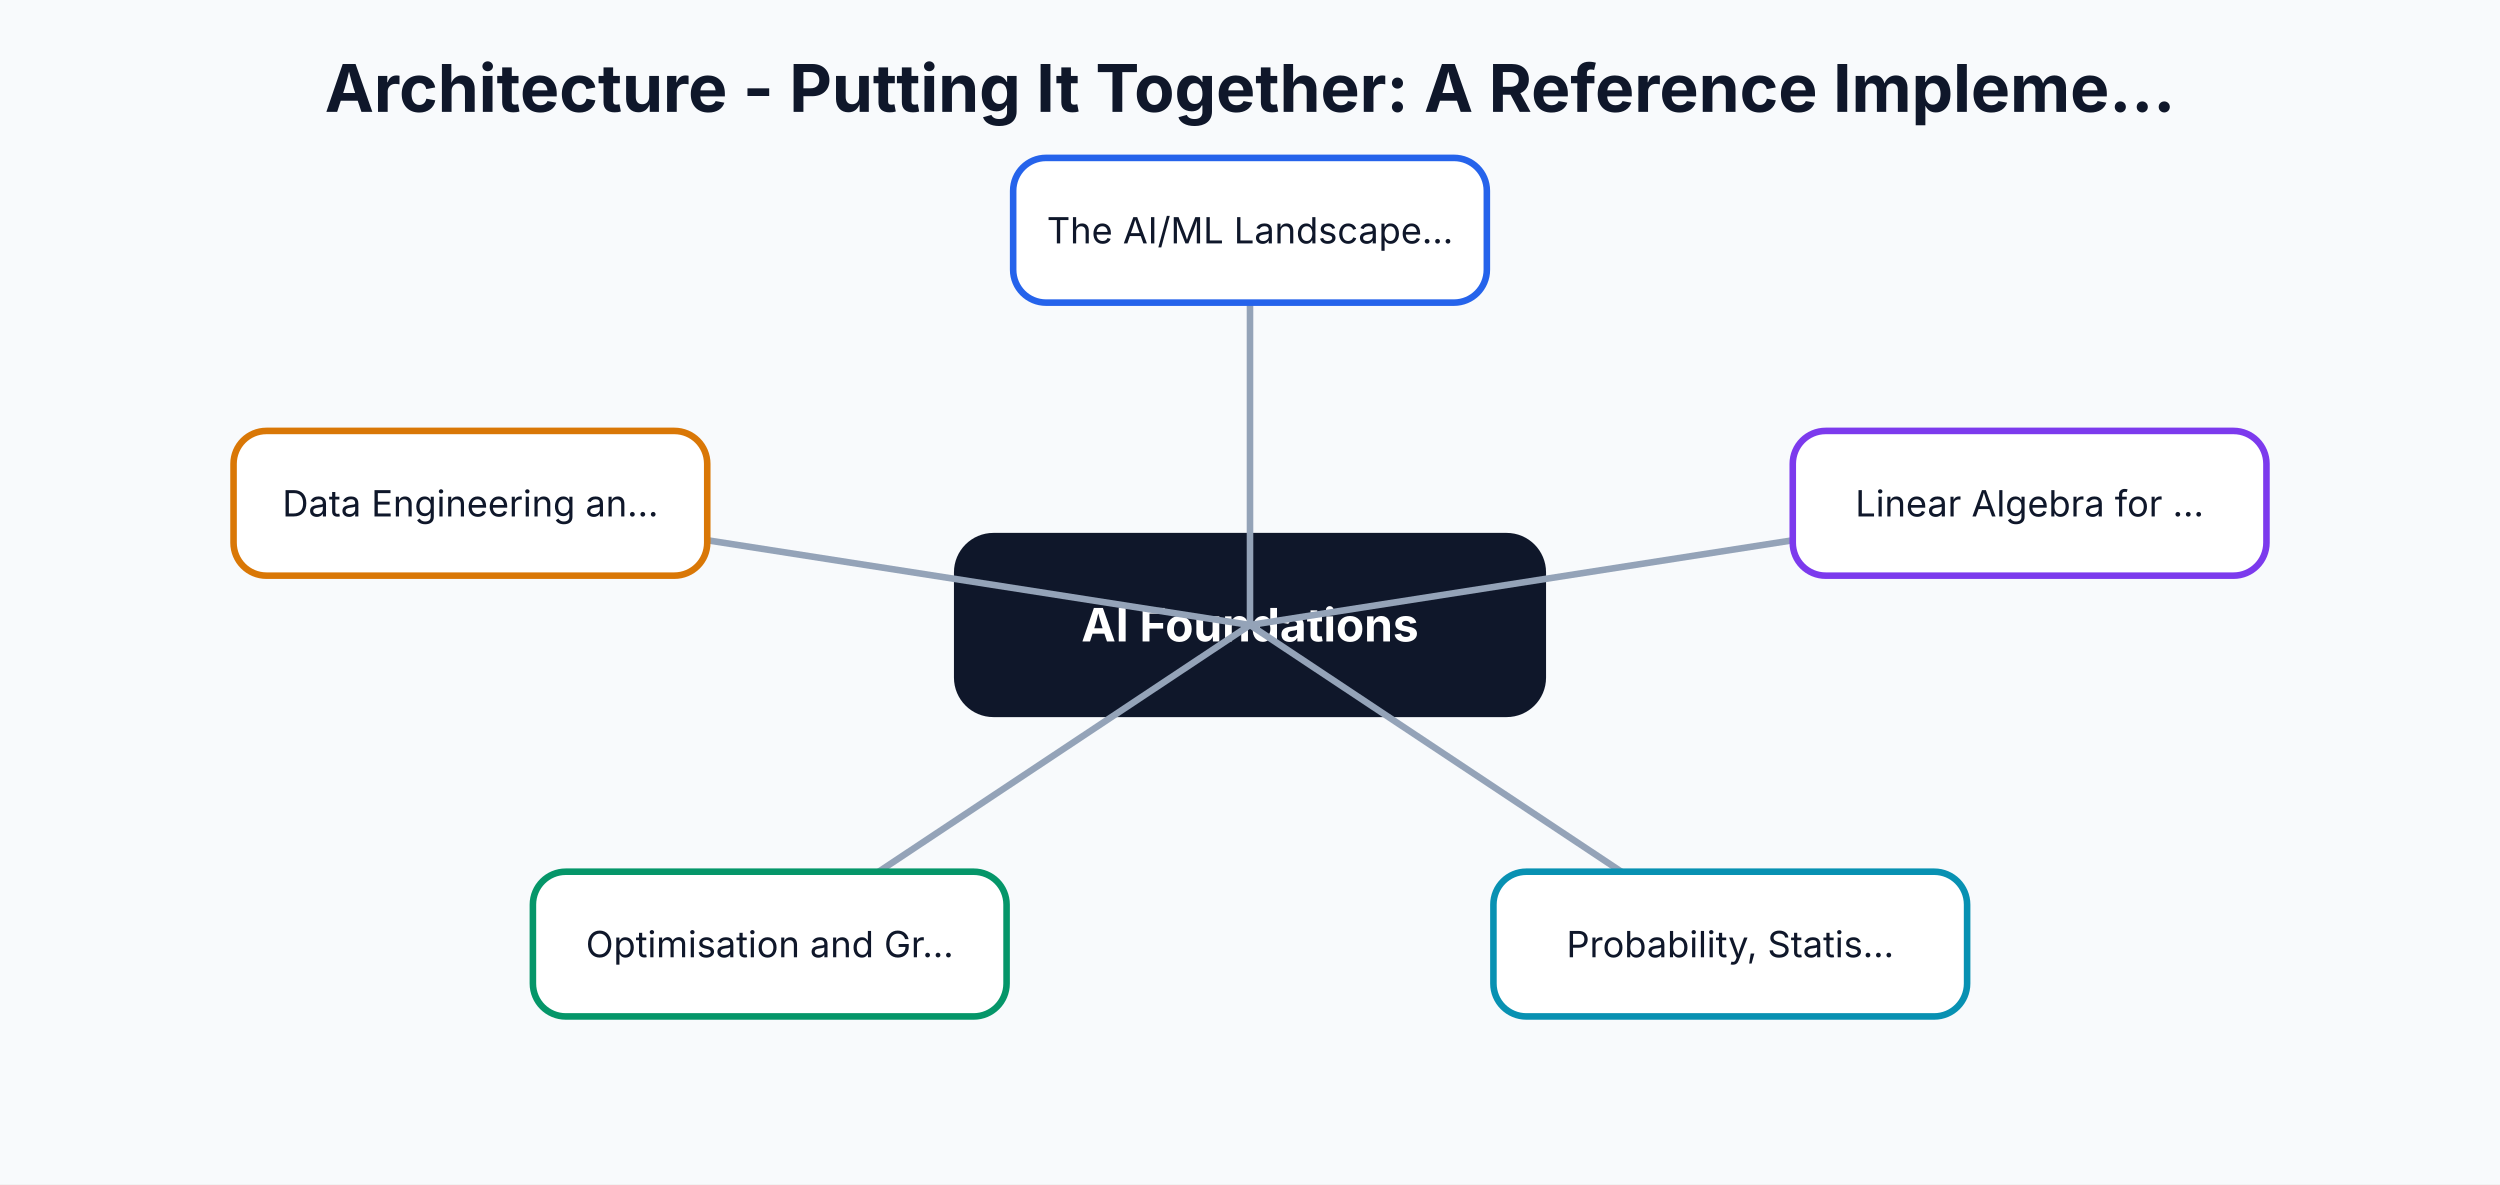
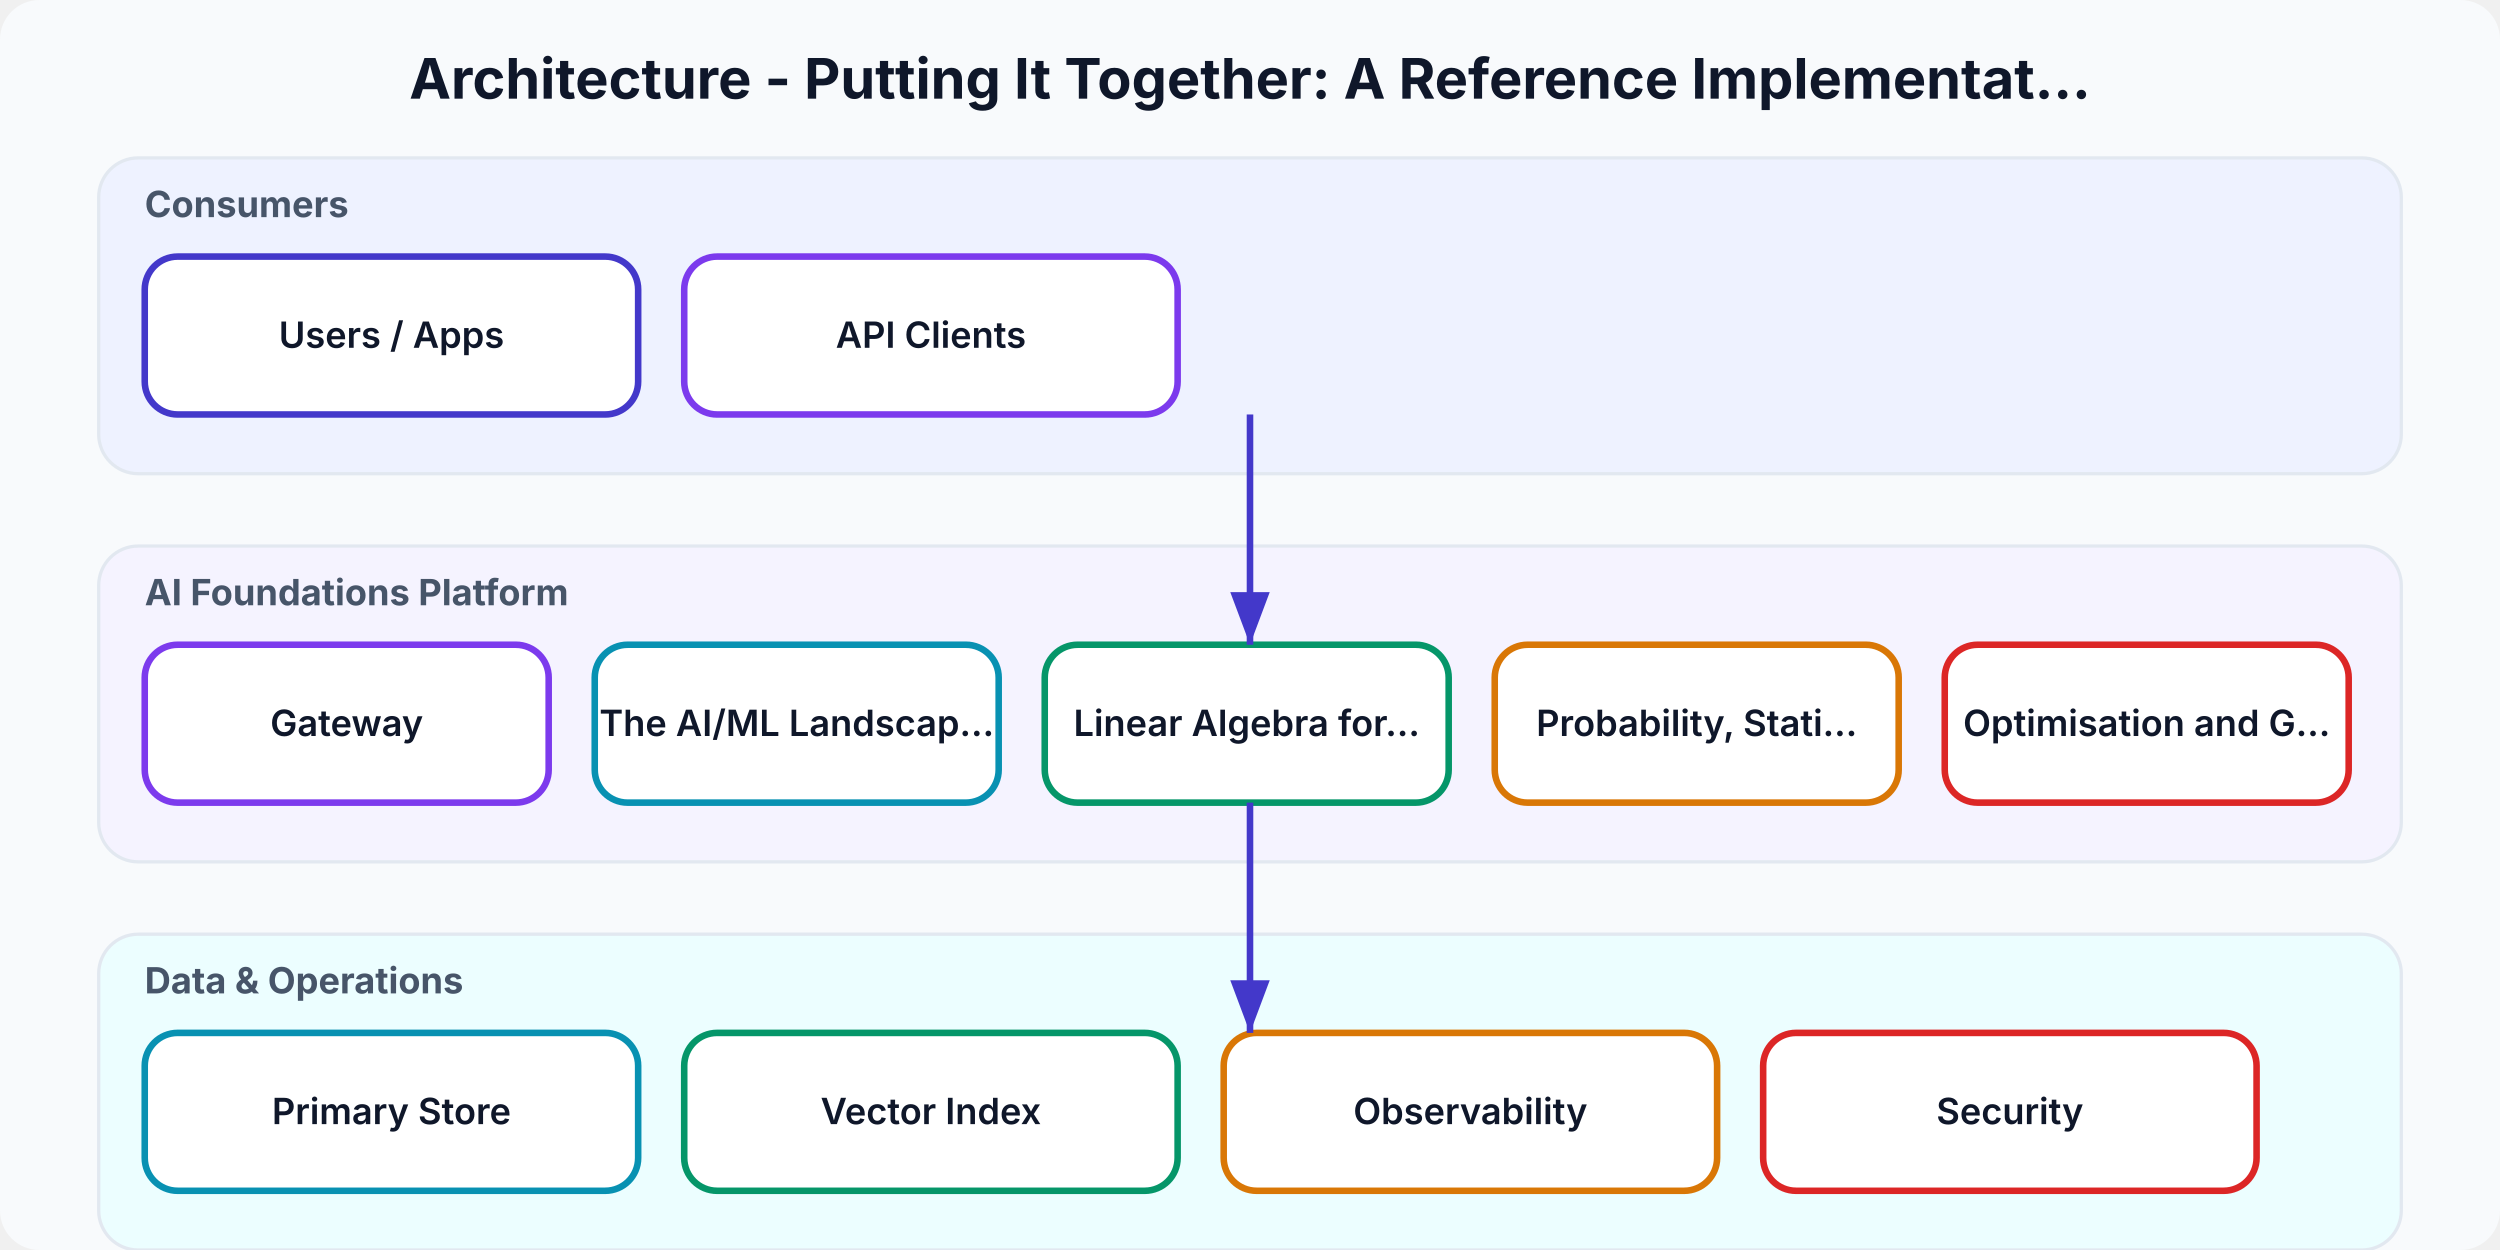
- <svg xmlns="http://www.w3.org/2000/svg" width="760" height="360" viewBox="0 0 760 360" font-family="Inter, Arial, sans-serif">
-   <rect width="760" height="360" fill="#f8fafc" />
-   <text x="380" y="34" text-anchor="middle" font-size="20" font-weight="700" fill="#0f172a">Architecture - Putting It Together: A Reference Impleme…</text>
-   <rect x="290" y="162" width="180" height="56" rx="12" fill="#0f172a" />
-   <text x="380" y="195" text-anchor="middle" font-size="14" font-weight="700" fill="#ffffff">AI Foundations</text>
-   <line x1="380" y1="190" x2="380" y2="70" stroke="#94a3b8" stroke-width="2" />
-   <rect x="308" y="48" width="144" height="44" rx="10" fill="#ffffff" stroke="#2563eb" stroke-width="2" />
-   <text x="380" y="74" text-anchor="middle" font-size="11" fill="#0f172a">The AI/ML Landscape…</text>
-   <line x1="380" y1="190" x2="617" y2="153" stroke="#94a3b8" stroke-width="2" />
-   <rect x="545" y="131" width="144" height="44" rx="10" fill="#ffffff" stroke="#7c3aed" stroke-width="2" />
-   <text x="617" y="157" text-anchor="middle" font-size="11" fill="#0f172a">Linear Algebra for …</text>
-   <line x1="380" y1="190" x2="526" y2="287" stroke="#94a3b8" stroke-width="2" />
-   <rect x="454" y="265" width="144" height="44" rx="10" fill="#ffffff" stroke="#0891b2" stroke-width="2" />
-   <text x="526" y="291" text-anchor="middle" font-size="11" fill="#0f172a">Probability, Statis…</text>
-   <line x1="380" y1="190" x2="234" y2="287" stroke="#94a3b8" stroke-width="2" />
-   <rect x="162" y="265" width="144" height="44" rx="10" fill="#ffffff" stroke="#059669" stroke-width="2" />
-   <text x="234" y="291" text-anchor="middle" font-size="11" fill="#0f172a">Optimisation and Gr…</text>
-   <line x1="380" y1="190" x2="143" y2="153" stroke="#94a3b8" stroke-width="2" />
-   <rect x="71" y="131" width="144" height="44" rx="10" fill="#ffffff" stroke="#d97706" stroke-width="2" />
-   <text x="143" y="157" text-anchor="middle" font-size="11" fill="#0f172a">Data Engineering an…</text>
+ <svg xmlns="http://www.w3.org/2000/svg" width="760" height="380" viewBox="0 0 760 380" font-family="Inter, Segoe UI, Arial, sans-serif">
+   <defs>
+     <marker id="arrow" markerWidth="10" markerHeight="10" refX="8" refY="3" orient="auto" markerUnits="strokeWidth">
+       <path d="M0,0 L8,3 L0,6 z" fill="#94a3b8" />
+     </marker>
+     <marker id="arrowA" markerWidth="10" markerHeight="10" refX="8" refY="3" orient="auto" markerUnits="strokeWidth">
+       <path d="M0,0 L8,3 L0,6 z" fill="#4338ca" />
+     </marker>
+   </defs>
+   <rect width="760" height="380" rx="12" fill="#f8fafc" />
+   <text x="380" y="30" text-anchor="middle" font-size="17" font-weight="700" fill="#0f172a">Architecture - Putting It Together: A Reference Implementat…</text>
+   <rect x="30" y="48" width="700" height="96" rx="12" fill="#eef2ff" stroke="#e2e8f0" />
+   <text x="44" y="66" font-size="11" font-weight="700" fill="#475569">Consumers</text>
+   <rect x="44" y="78" width="150" height="48" rx="10" fill="#ffffff" stroke="#4338ca" stroke-width="2" />
+   <text x="119.0" y="105.74" text-anchor="middle" font-size="11" font-weight="600" fill="#0f172a">Users / Apps</text>
+   <rect x="208" y="78" width="150" height="48" rx="10" fill="#ffffff" stroke="#7c3aed" stroke-width="2" />
+   <text x="283.0" y="105.74" text-anchor="middle" font-size="11" font-weight="600" fill="#0f172a">API Clients</text>
+   <rect x="30" y="166" width="700" height="96" rx="12" fill="#f5f3ff" stroke="#e2e8f0" />
+   <text x="44" y="184" font-size="11" font-weight="700" fill="#475569">AI Foundations Platform</text>
+   <rect x="44.0" y="196" width="122.8" height="48" rx="10" fill="#ffffff" stroke="#7c3aed" stroke-width="2" />
+   <text x="105.4" y="223.74" text-anchor="middle" font-size="11" font-weight="600" fill="#0f172a">Gateway</text>
+   <rect x="180.8" y="196" width="122.8" height="48" rx="10" fill="#ffffff" stroke="#0891b2" stroke-width="2" />
+   <text x="242.2" y="223.74" text-anchor="middle" font-size="11" font-weight="600" fill="#0f172a">The AI/ML Landscap…</text>
+   <rect x="317.6" y="196" width="122.8" height="48" rx="10" fill="#ffffff" stroke="#059669" stroke-width="2" />
+   <text x="379.0" y="223.74" text-anchor="middle" font-size="11" font-weight="600" fill="#0f172a">Linear Algebra for…</text>
+   <rect x="454.4" y="196" width="122.8" height="48" rx="10" fill="#ffffff" stroke="#d97706" stroke-width="2" />
+   <text x="515.8" y="223.74" text-anchor="middle" font-size="11" font-weight="600" fill="#0f172a">Probability, Stati…</text>
+   <rect x="591.2" y="196" width="122.8" height="48" rx="10" fill="#ffffff" stroke="#dc2626" stroke-width="2" />
+   <text x="652.6" y="223.74" text-anchor="middle" font-size="11" font-weight="600" fill="#0f172a">Optimisation and G…</text>
+   <rect x="30" y="284" width="700" height="96" rx="12" fill="#ecfeff" stroke="#e2e8f0" />
+   <text x="44" y="302" font-size="11" font-weight="700" fill="#475569">Data &amp; Operations</text>
+   <rect x="44" y="314" width="150" height="48" rx="10" fill="#ffffff" stroke="#0891b2" stroke-width="2" />
+   <text x="119.0" y="341.74" text-anchor="middle" font-size="11" font-weight="600" fill="#0f172a">Primary Store</text>
+   <rect x="208" y="314" width="150" height="48" rx="10" fill="#ffffff" stroke="#059669" stroke-width="2" />
+   <text x="283.0" y="341.74" text-anchor="middle" font-size="11" font-weight="600" fill="#0f172a">Vector Index</text>
+   <rect x="372" y="314" width="150" height="48" rx="10" fill="#ffffff" stroke="#d97706" stroke-width="2" />
+   <text x="447.0" y="341.74" text-anchor="middle" font-size="11" font-weight="600" fill="#0f172a">Observability</text>
+   <rect x="536" y="314" width="150" height="48" rx="10" fill="#ffffff" stroke="#dc2626" stroke-width="2" />
+   <text x="611.0" y="341.74" text-anchor="middle" font-size="11" font-weight="600" fill="#0f172a">Security</text>
+   <line x1="380.0" y1="126" x2="380.0" y2="196" stroke="#4338ca" stroke-width="2" marker-end="url(#arrowA)" />
+   <line x1="380.0" y1="244" x2="380.0" y2="314" stroke="#4338ca" stroke-width="2" marker-end="url(#arrowA)" />
</svg>
